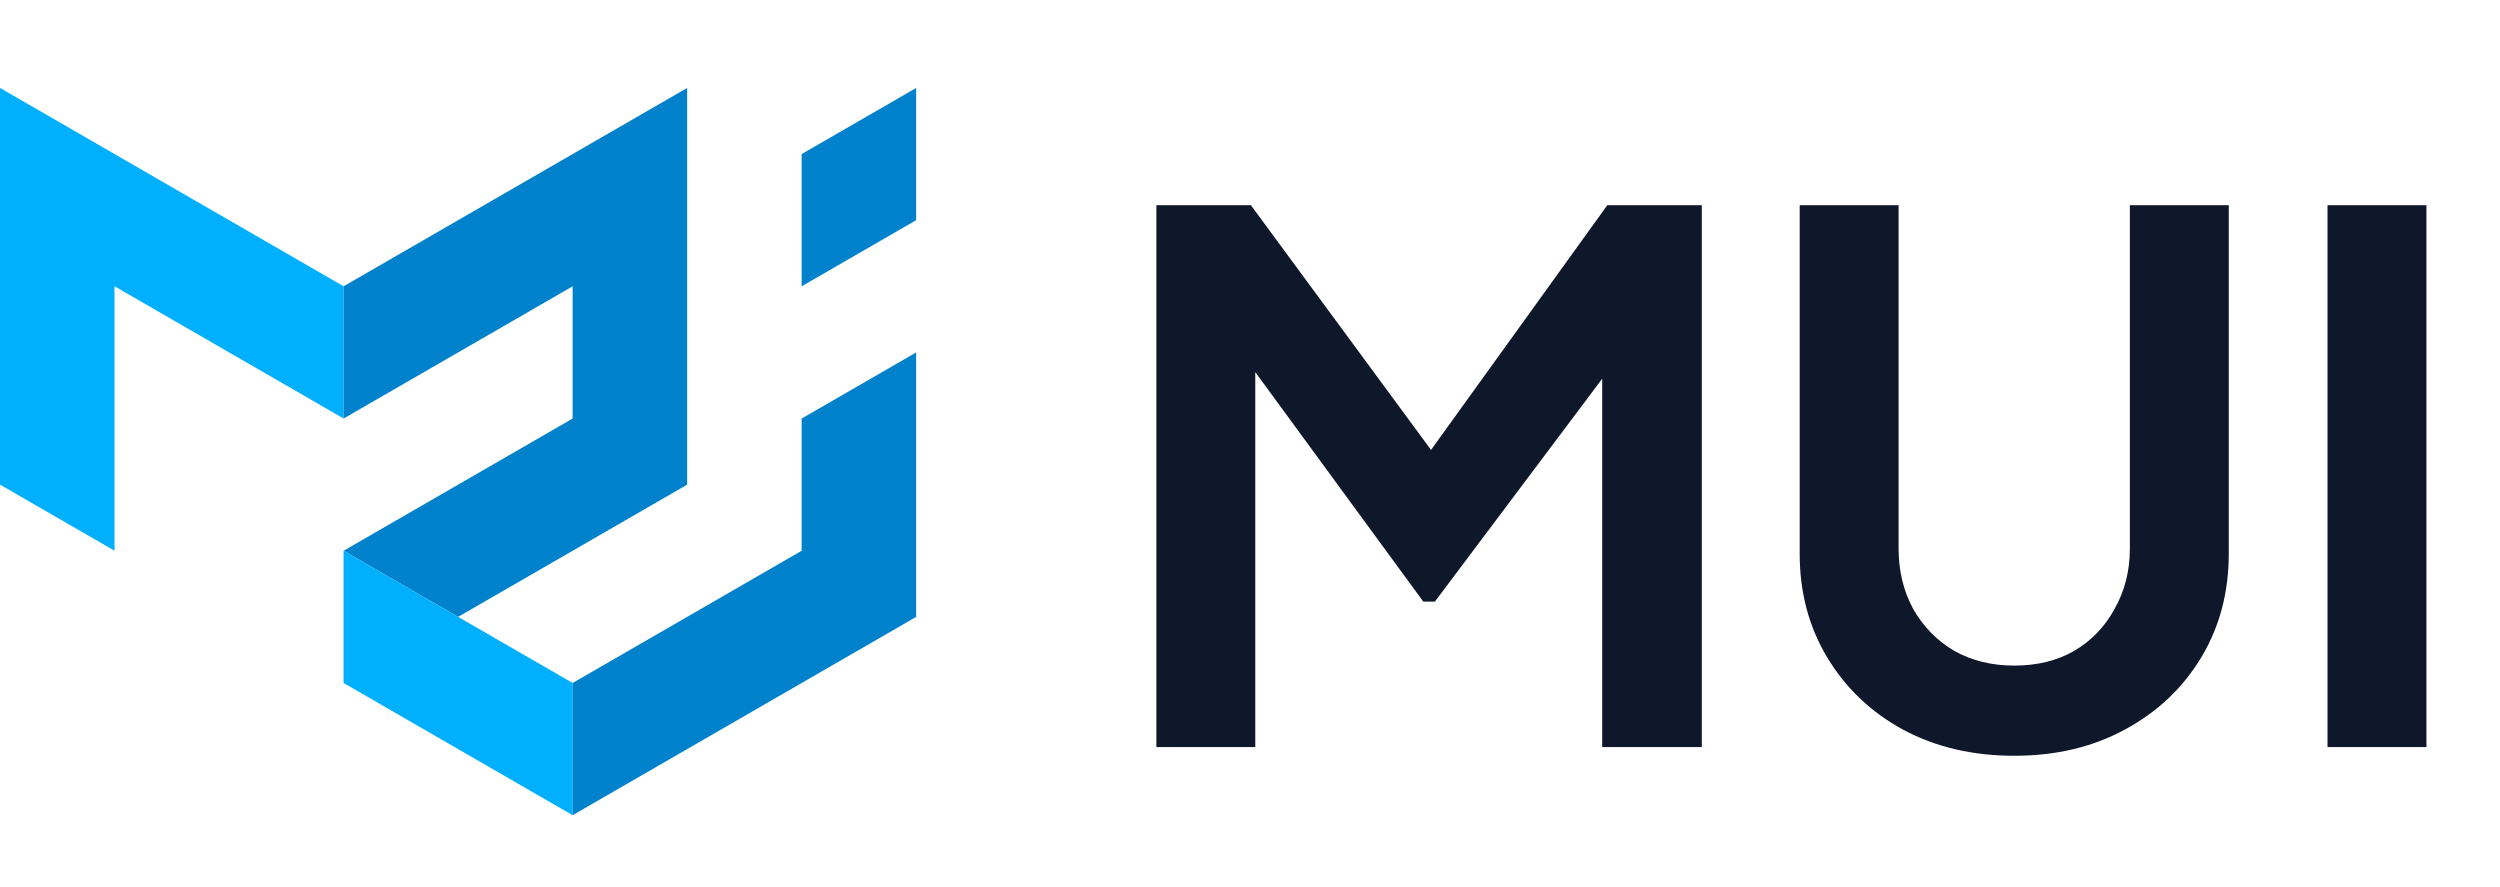
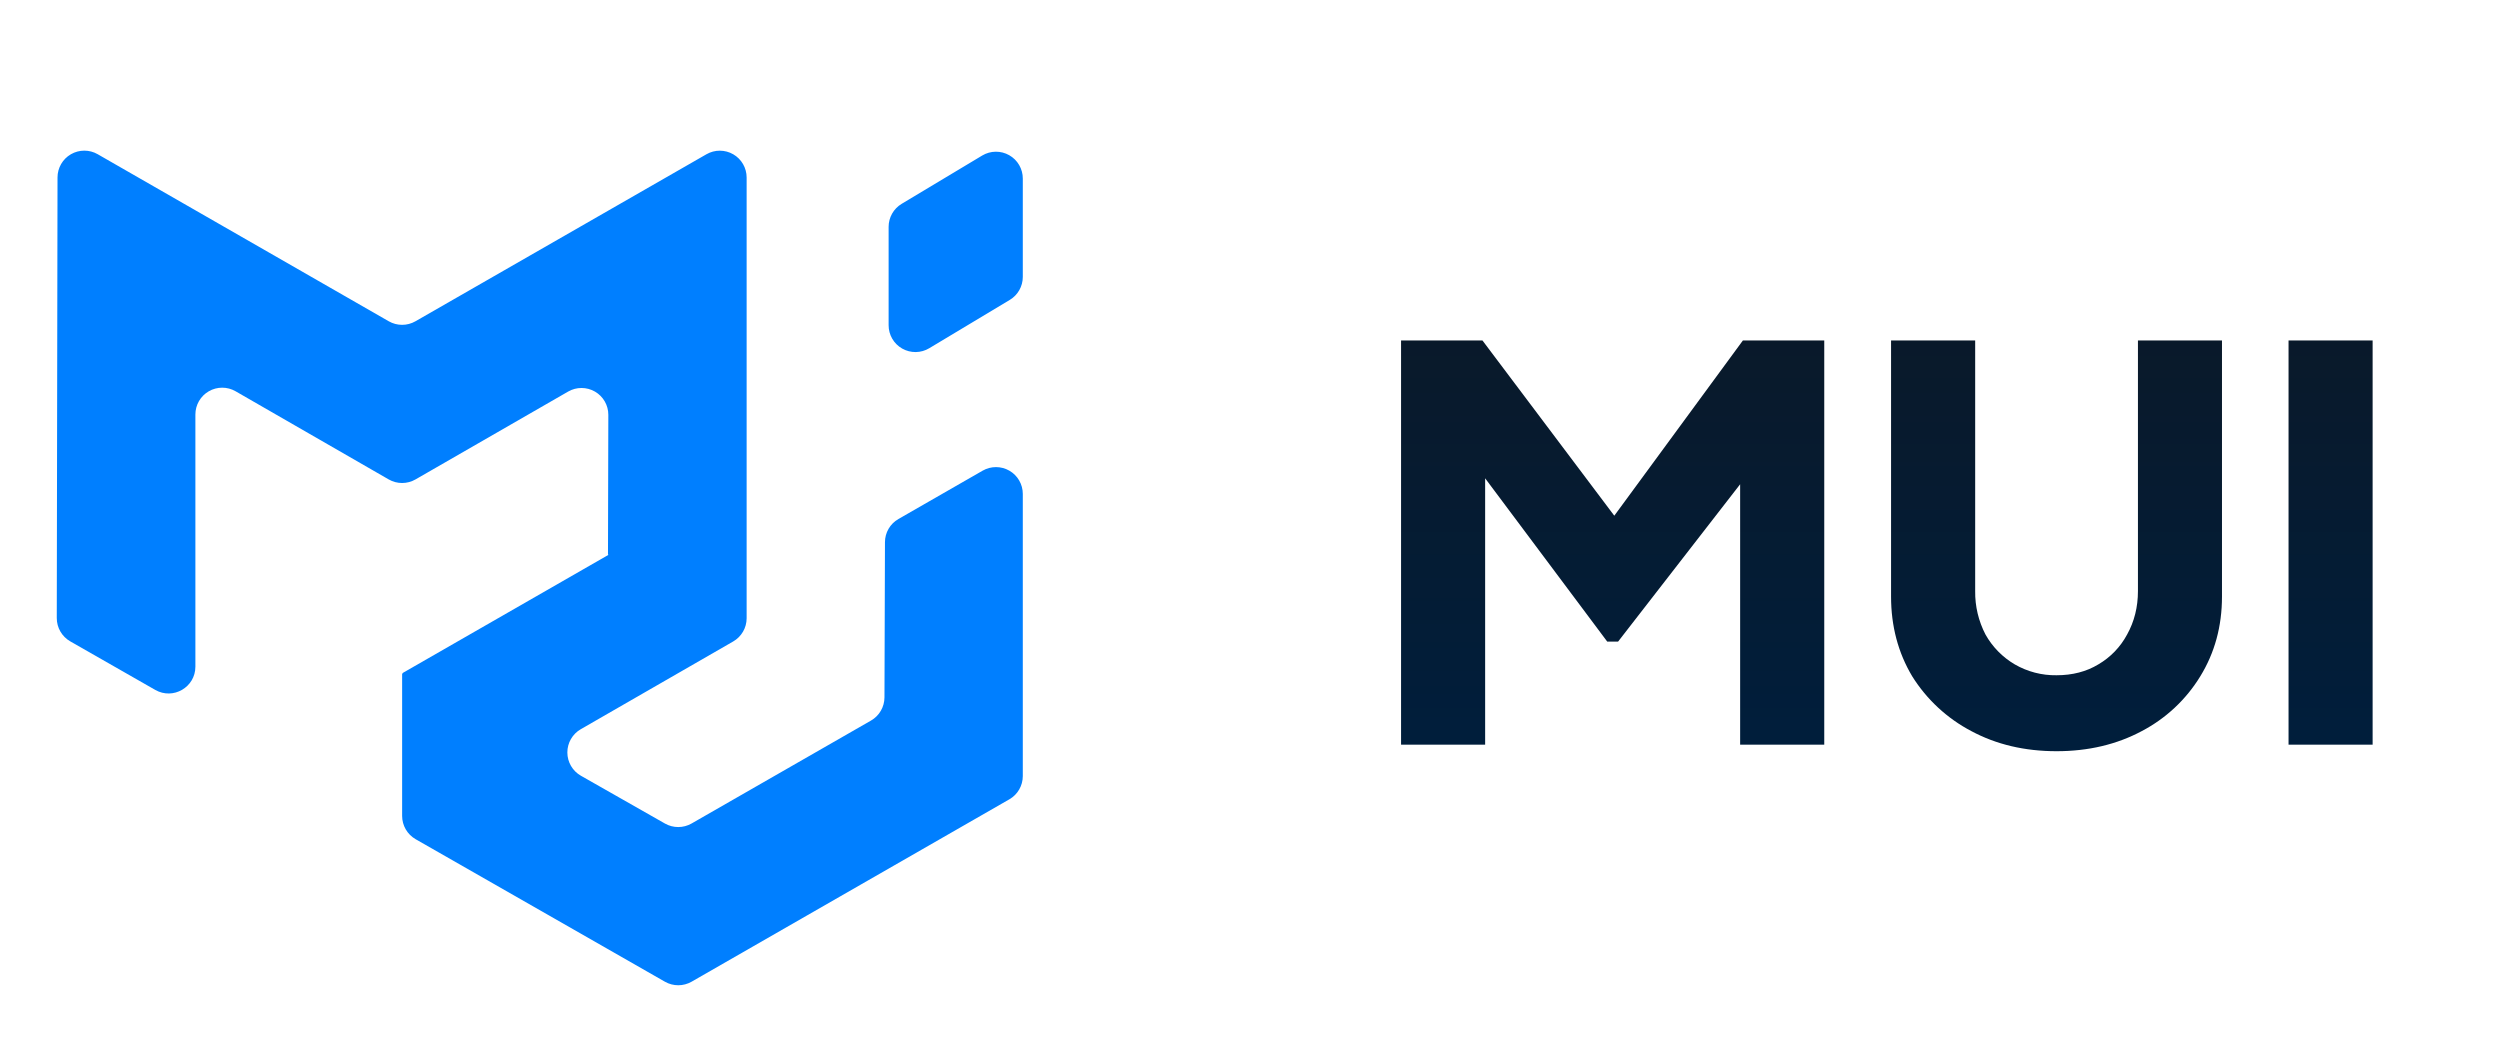
- <svg xmlns="http://www.w3.org/2000/svg" fill="none" height="39" viewBox="0 0 110 39" width="110">
-   <path d="m0 21.324v-17.455l15.117 8.727v5.818l-10.078-5.818v11.636z" fill="#00b0ff" />
-   <path d="m15.117 12.597 15.117-8.727v17.455l-10.078 5.818-5.039-2.909 10.078-5.818v-5.818l-10.078 5.818z" fill="#0081cb" />
-   <path d="m15.117 24.233v5.818l10.078 5.818v-5.818z" fill="#00b0ff" />
-   <path d="m25.194 35.87 15.117-8.727v-11.636l-5.039 2.909v5.818l-10.078 5.818zm10.078-23.273v-5.818l5.039-2.909v5.818z" fill="#0081cb" />
-   <path d="m50.88 32.87v-23.84h4.16l8.928 12.128h-1.984l8.736-12.128h4.16v23.84h-4.384v-18.88l1.696.416-9.056 12.064h-.512l-8.832-12.064 1.44-.416v18.88zm37.746.384c-1.835 0-3.467-.384-4.896-1.152-1.408-.768-2.517-1.824-3.328-3.168s-1.216-2.869-1.216-4.576v-15.328h4.352v15.104c0 .981.213 1.867.64 2.656.448.789 1.056 1.408 1.824 1.856.768.427 1.643.64 2.624.64 1.003 0 1.877-.213 2.624-.64.768-.448 1.365-1.067 1.792-1.856.448-.789.672-1.675.672-2.656v-15.104h4.352v15.328c0 1.707-.405 3.232-1.216 4.576-.811 1.344-1.931 2.4-3.36 3.168-1.408.768-3.029 1.152-4.864 1.152zm13.785-.384v-23.84h4.352v23.84z" fill="#0f172a" />
+ <svg xmlns="http://www.w3.org/2000/svg" height="39" viewBox="0 0 705 300" fill="none">
+   <path fill-rule="evenodd" clip-rule="evenodd" d="M245.62 203.2a7.56 7.56 0 0 0 3.8-6.54l.14-43.76c0-2.7 1.45-5.2 3.8-6.54l23.74-13.63a7.56 7.56 0 0 1 11.33 6.56v79.56c0 2.71-1.45 5.22-3.8 6.56l-89.6 51.43a7.57 7.57 0 0 1-7.51.01l-70.32-40.2a7.57 7.57 0 0 1-3.8-6.56v-40.11c0-.05.05-.08.09-.06.04.03.1 0 .1-.05v-.05c0-.03.01-.06.04-.08l57.9-33.24c.06-.03.03-.11-.03-.11a.06.06 0 0 1-.05-.06l.1-39.34a7.56 7.56 0 0 0-11.33-6.57l-43.05 24.78a7.57 7.57 0 0 1-7.55 0l-43.18-24.86a7.56 7.56 0 0 0-11.34 6.56V188c0 5.8-6.27 9.44-11.31 6.56l-23.97-13.69a7.57 7.57 0 0 1-3.81-6.58l.21-124.25a7.56 7.56 0 0 1 11.33-6.55l82.08 47.11a7.56 7.56 0 0 0 7.53 0l82.06-47.1a7.56 7.56 0 0 1 11.33 6.56v124.29c0 2.7-1.45 5.2-3.8 6.55l-42.96 24.73a7.56 7.56 0 0 0 .03 13.13l23.7 13.48a7.57 7.57 0 0 0 7.5-.01l50.6-29.03Zm4.97-111.5a7.56 7.56 0 0 0 11.46 6.5l22.7-13.62a7.56 7.56 0 0 0 3.68-6.49V50.36a7.56 7.56 0 0 0-11.45-6.5l-22.71 13.62a7.57 7.57 0 0 0-3.68 6.5V91.7Z" fill="#007FFF" />
+   <path d="M395.1 210h23.71v-75.12l34.43 46.05h3.06l34.42-44.37V210h23.72V96.02h-22.95l-36.26 49.41-37.18-49.42H395.1V210Zm184.84 1.84c8.97 0 16.98-1.9 24.02-5.66a42.36 42.36 0 0 0 16.52-15.46c4.08-6.63 6.12-14.13 6.12-22.49V96.02H602.9v70.68c0 4.49-1.02 8.57-3.06 12.24a21.45 21.45 0 0 1-8.11 8.42c-3.37 2.04-7.3 3.06-11.78 3.06a22.8 22.8 0 0 1-11.78-3.06 22.56 22.56 0 0 1-8.26-8.42 25.81 25.81 0 0 1-2.91-12.24V96.02h-23.72v72.21c0 8.37 2 15.86 5.97 22.5a43.5 43.5 0 0 0 16.68 15.45c7.04 3.77 15.04 5.66 24.02 5.66Zm65.43-1.84h23.71V96.02h-23.71V210Z" fill="url(#a)" />
+   <defs>
+     <linearGradient id="a" x1="535.5" y1="88" x2="535.5" y2="212" gradientUnits="userSpaceOnUse">
+       <stop stop-color="#0A1929" />
+       <stop offset="1" stop-color="#001E3C" />
+     </linearGradient>
+   </defs>
</svg>
